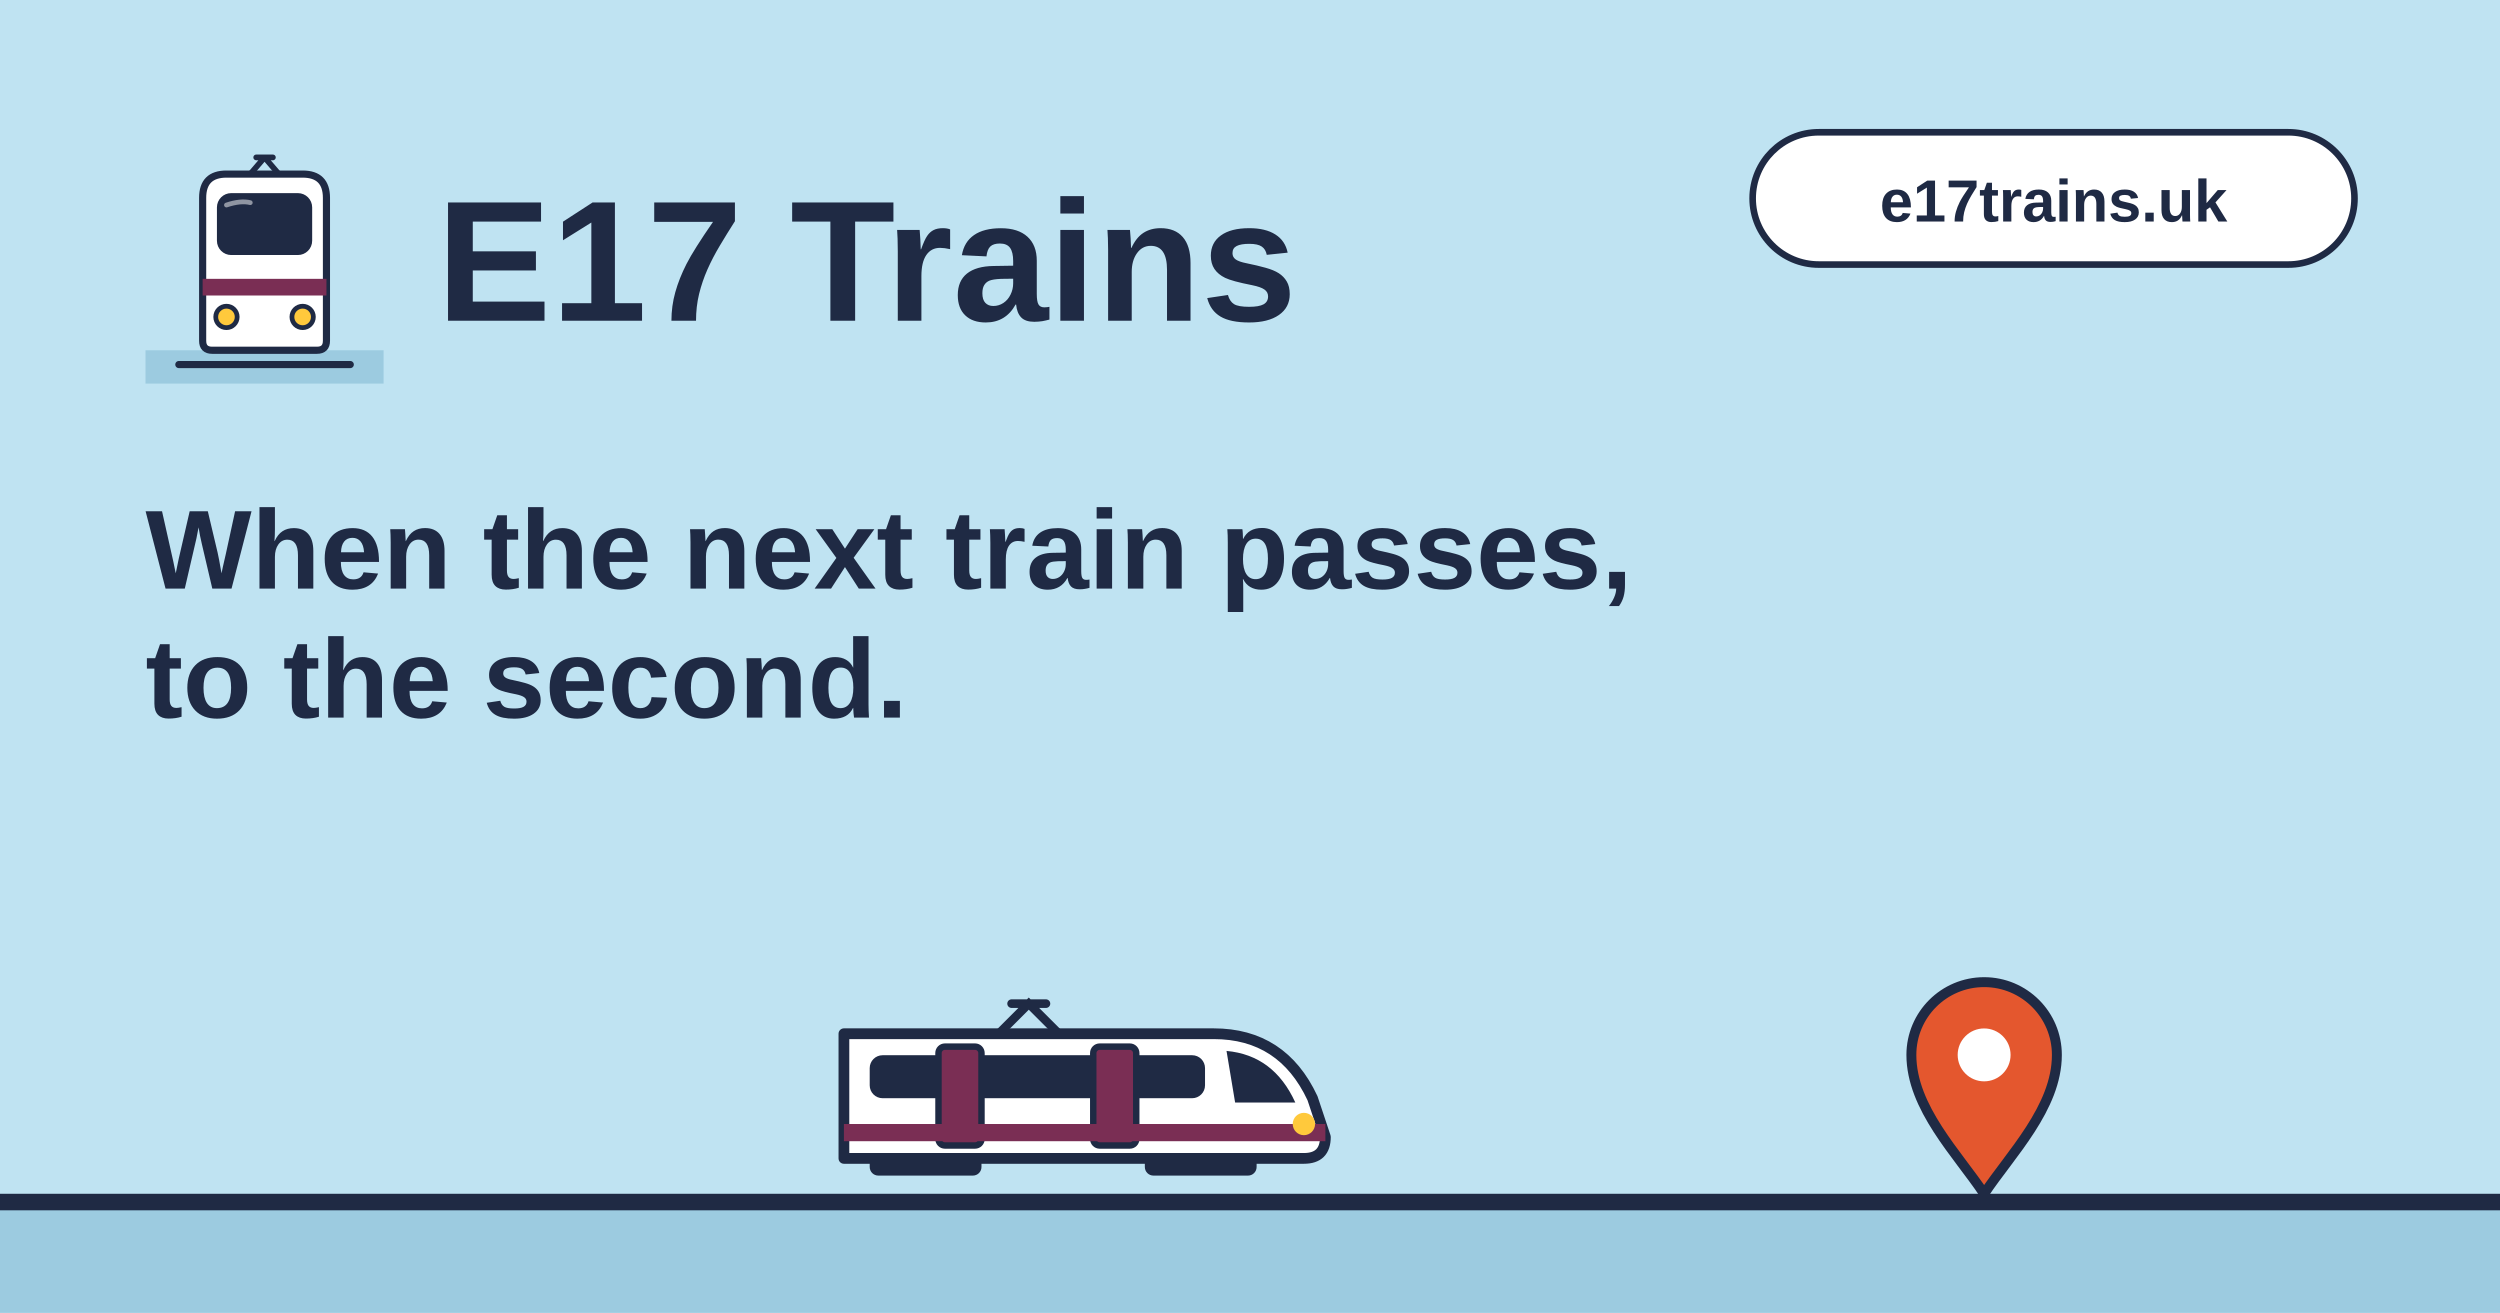
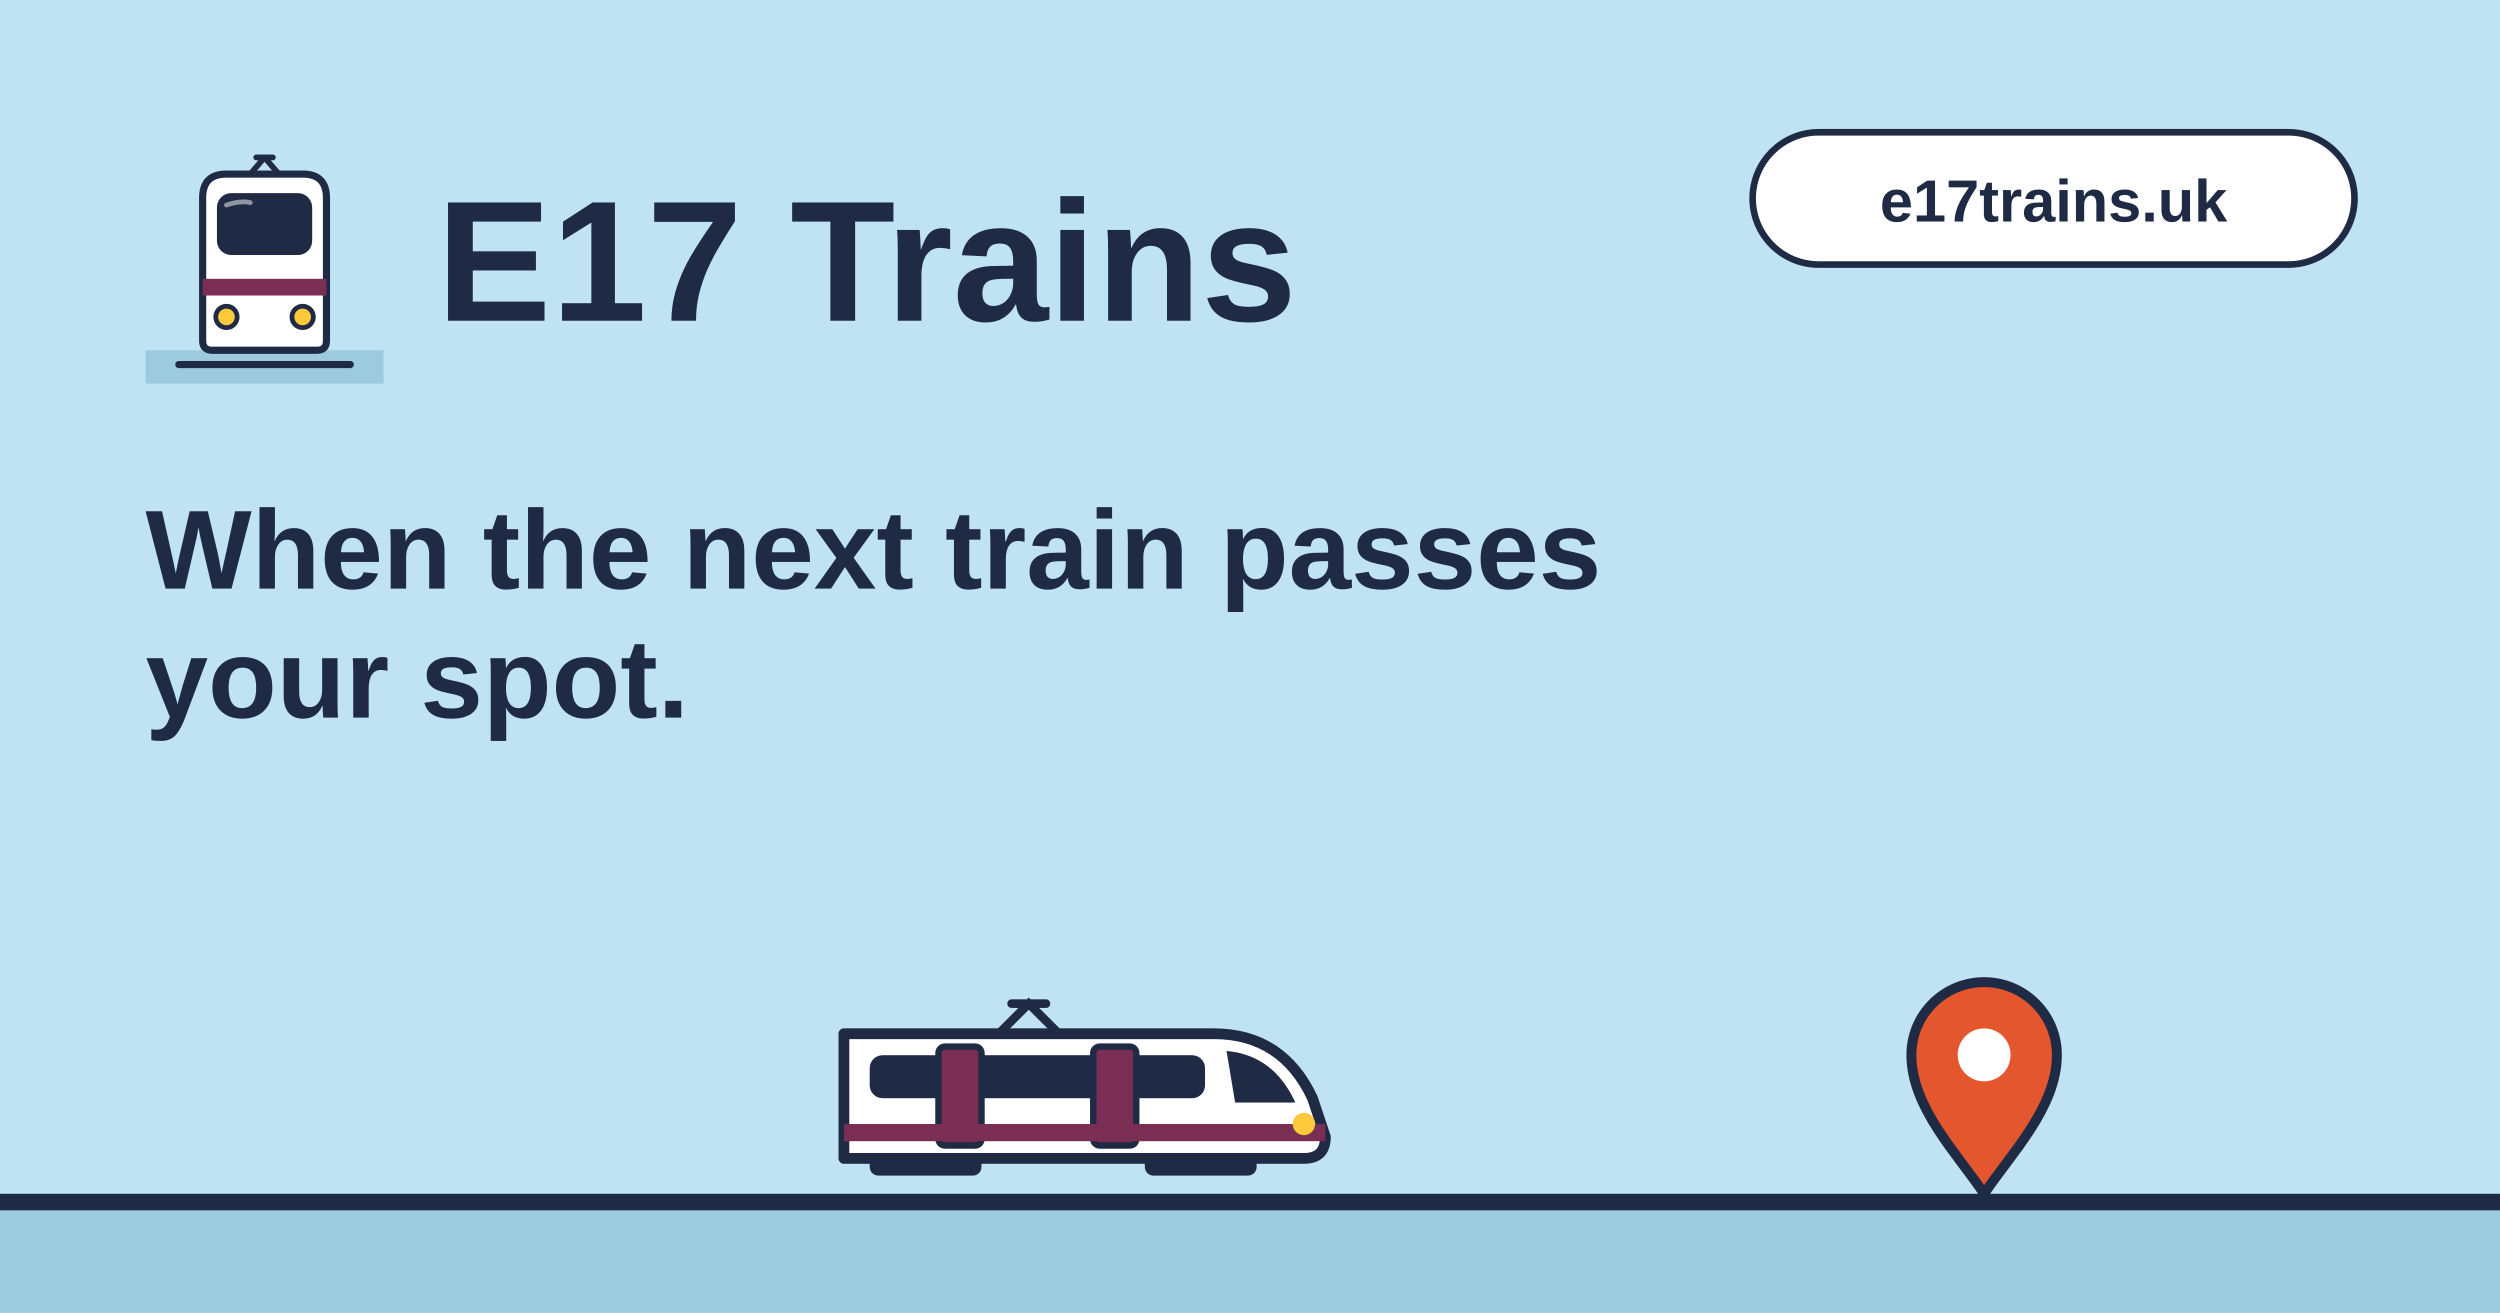
<svg xmlns="http://www.w3.org/2000/svg" viewBox="0 0 1200 630" width="1200" height="630">
  <defs>
    <symbol id="icon" viewBox="0 0 100 100">
      <rect width="100" height="100" rx="22" fill="#BFE3F2" />
      <rect x="0" y="86" width="100" height="14" fill="#9CCBE0" />
      <path d="M14 92 H86" stroke="#1F2A44" stroke-width="3" stroke-linecap="round" />
      <path d="M44 12 L50 5 L56 12 M46.5 5 H53.5" fill="none" stroke="#1F2A44" stroke-width="2.4" stroke-linecap="round" stroke-linejoin="round" />
      <path d="M24 22 Q24 12 34 12 H66 Q76 12 76 22 V82 Q76 86 72 86 H28 Q24 86 24 82 Z" fill="#FFFFFF" stroke="#1F2A44" stroke-width="3" stroke-linejoin="round" />
      <rect x="30" y="20" width="40" height="26" rx="6" fill="#1F2A44" />
      <path d="M34 25 Q40 23 44 24" stroke="#FFFFFF" stroke-width="2" stroke-linecap="round" opacity="0.5" />
      <rect x="24" y="56" width="52" height="7" fill="#7A2E54" />
      <circle cx="34" cy="72" r="4.5" fill="#FFC93C" stroke="#1F2A44" stroke-width="2" />
      <circle cx="66" cy="72" r="4.5" fill="#FFC93C" stroke="#1F2A44" stroke-width="2" />
    </symbol>
  </defs>
  <g transform="scale(1.5873)">
    <rect width="756" height="397" fill="#BFE3F2" />
    <use href="#icon" x="44" y="44" width="72" height="72" />
    <text x="132" y="97" font-family="'Baloo 2', 'Arial Rounded MT Bold', 'Avenir Next', 'Helvetica Neue', Arial, sans-serif" font-size="52" font-weight="800" fill="#1F2A44">E17 Trains</text>
    <text font-family="'Baloo 2', 'Arial Rounded MT Bold', 'Avenir Next', 'Helvetica Neue', Arial, sans-serif" font-size="34" font-weight="700" fill="#1F2A44">
-       <tspan x="44" y="178">When the next train passes,</tspan>
-       <tspan x="44" y="217">to the second.</tspan>
+       <tspan x="44" y="178">When the next train passes</tspan>
+       <tspan x="44" y="217">your spot.</tspan>
    </text>
    <g transform="translate(0 247)">
      <rect x="0" y="118" width="756" height="32" fill="#9CCBE0" />
      <rect x="0" y="114" width="756" height="5" fill="#1F2A44" />
      <g transform="translate(250 50) scale(1.3)">
        <path d="M4 12 H90 Q106 12 113 27 L116 36 Q116 41 111 41 H4 Z" fill="#FFFFFF" stroke="#1F2A44" stroke-width="2.5" stroke-linejoin="round" />
        <path d="M93 16 Q104 17 109 28 H95 Z" fill="#1F2A44" />
        <rect x="10" y="17" width="78" height="10" rx="3" fill="#1F2A44" />
        <rect x="26" y="15" width="10" height="23" rx="1.5" fill="#7A2E54" stroke="#1F2A44" stroke-width="1.5" />
        <rect x="62" y="15" width="10" height="23" rx="1.5" fill="#7A2E54" stroke="#1F2A44" stroke-width="1.5" />
        <rect x="4" y="33" width="112" height="4" fill="#7A2E54" />
        <circle cx="111" cy="33" r="2.6" fill="#FFC93C" />
        <path d="M40 12 L47 5 L54 12 M43 5 H51" fill="none" stroke="#1F2A44" stroke-width="2" stroke-linecap="round" />
        <rect x="10" y="40" width="26" height="5" rx="2" fill="#1F2A44" />
        <rect x="74" y="40" width="26" height="5" rx="2" fill="#1F2A44" />
      </g>
      <g transform="translate(560 30) scale(2)">
        <path d="M20 42 C16 36 9 29 9 21 A11 11 0 0 1 31 21 C31 29 24 36 20 42 Z" fill="#E4572E" stroke="#1F2A44" stroke-width="1.5" />
        <circle cx="20" cy="21" r="4" fill="#FFFFFF" />
      </g>
    </g>
    <rect x="530" y="40" width="182" height="40" rx="20" fill="#FFFFFF" stroke="#1F2A44" stroke-width="2" />
    <text x="621" y="67" text-anchor="middle" font-family="'Nunito', 'Avenir Next', 'Helvetica Neue', Arial, sans-serif" font-size="18" font-weight="800" fill="#1F2A44">e17trains.uk</text>
  </g>
</svg>
